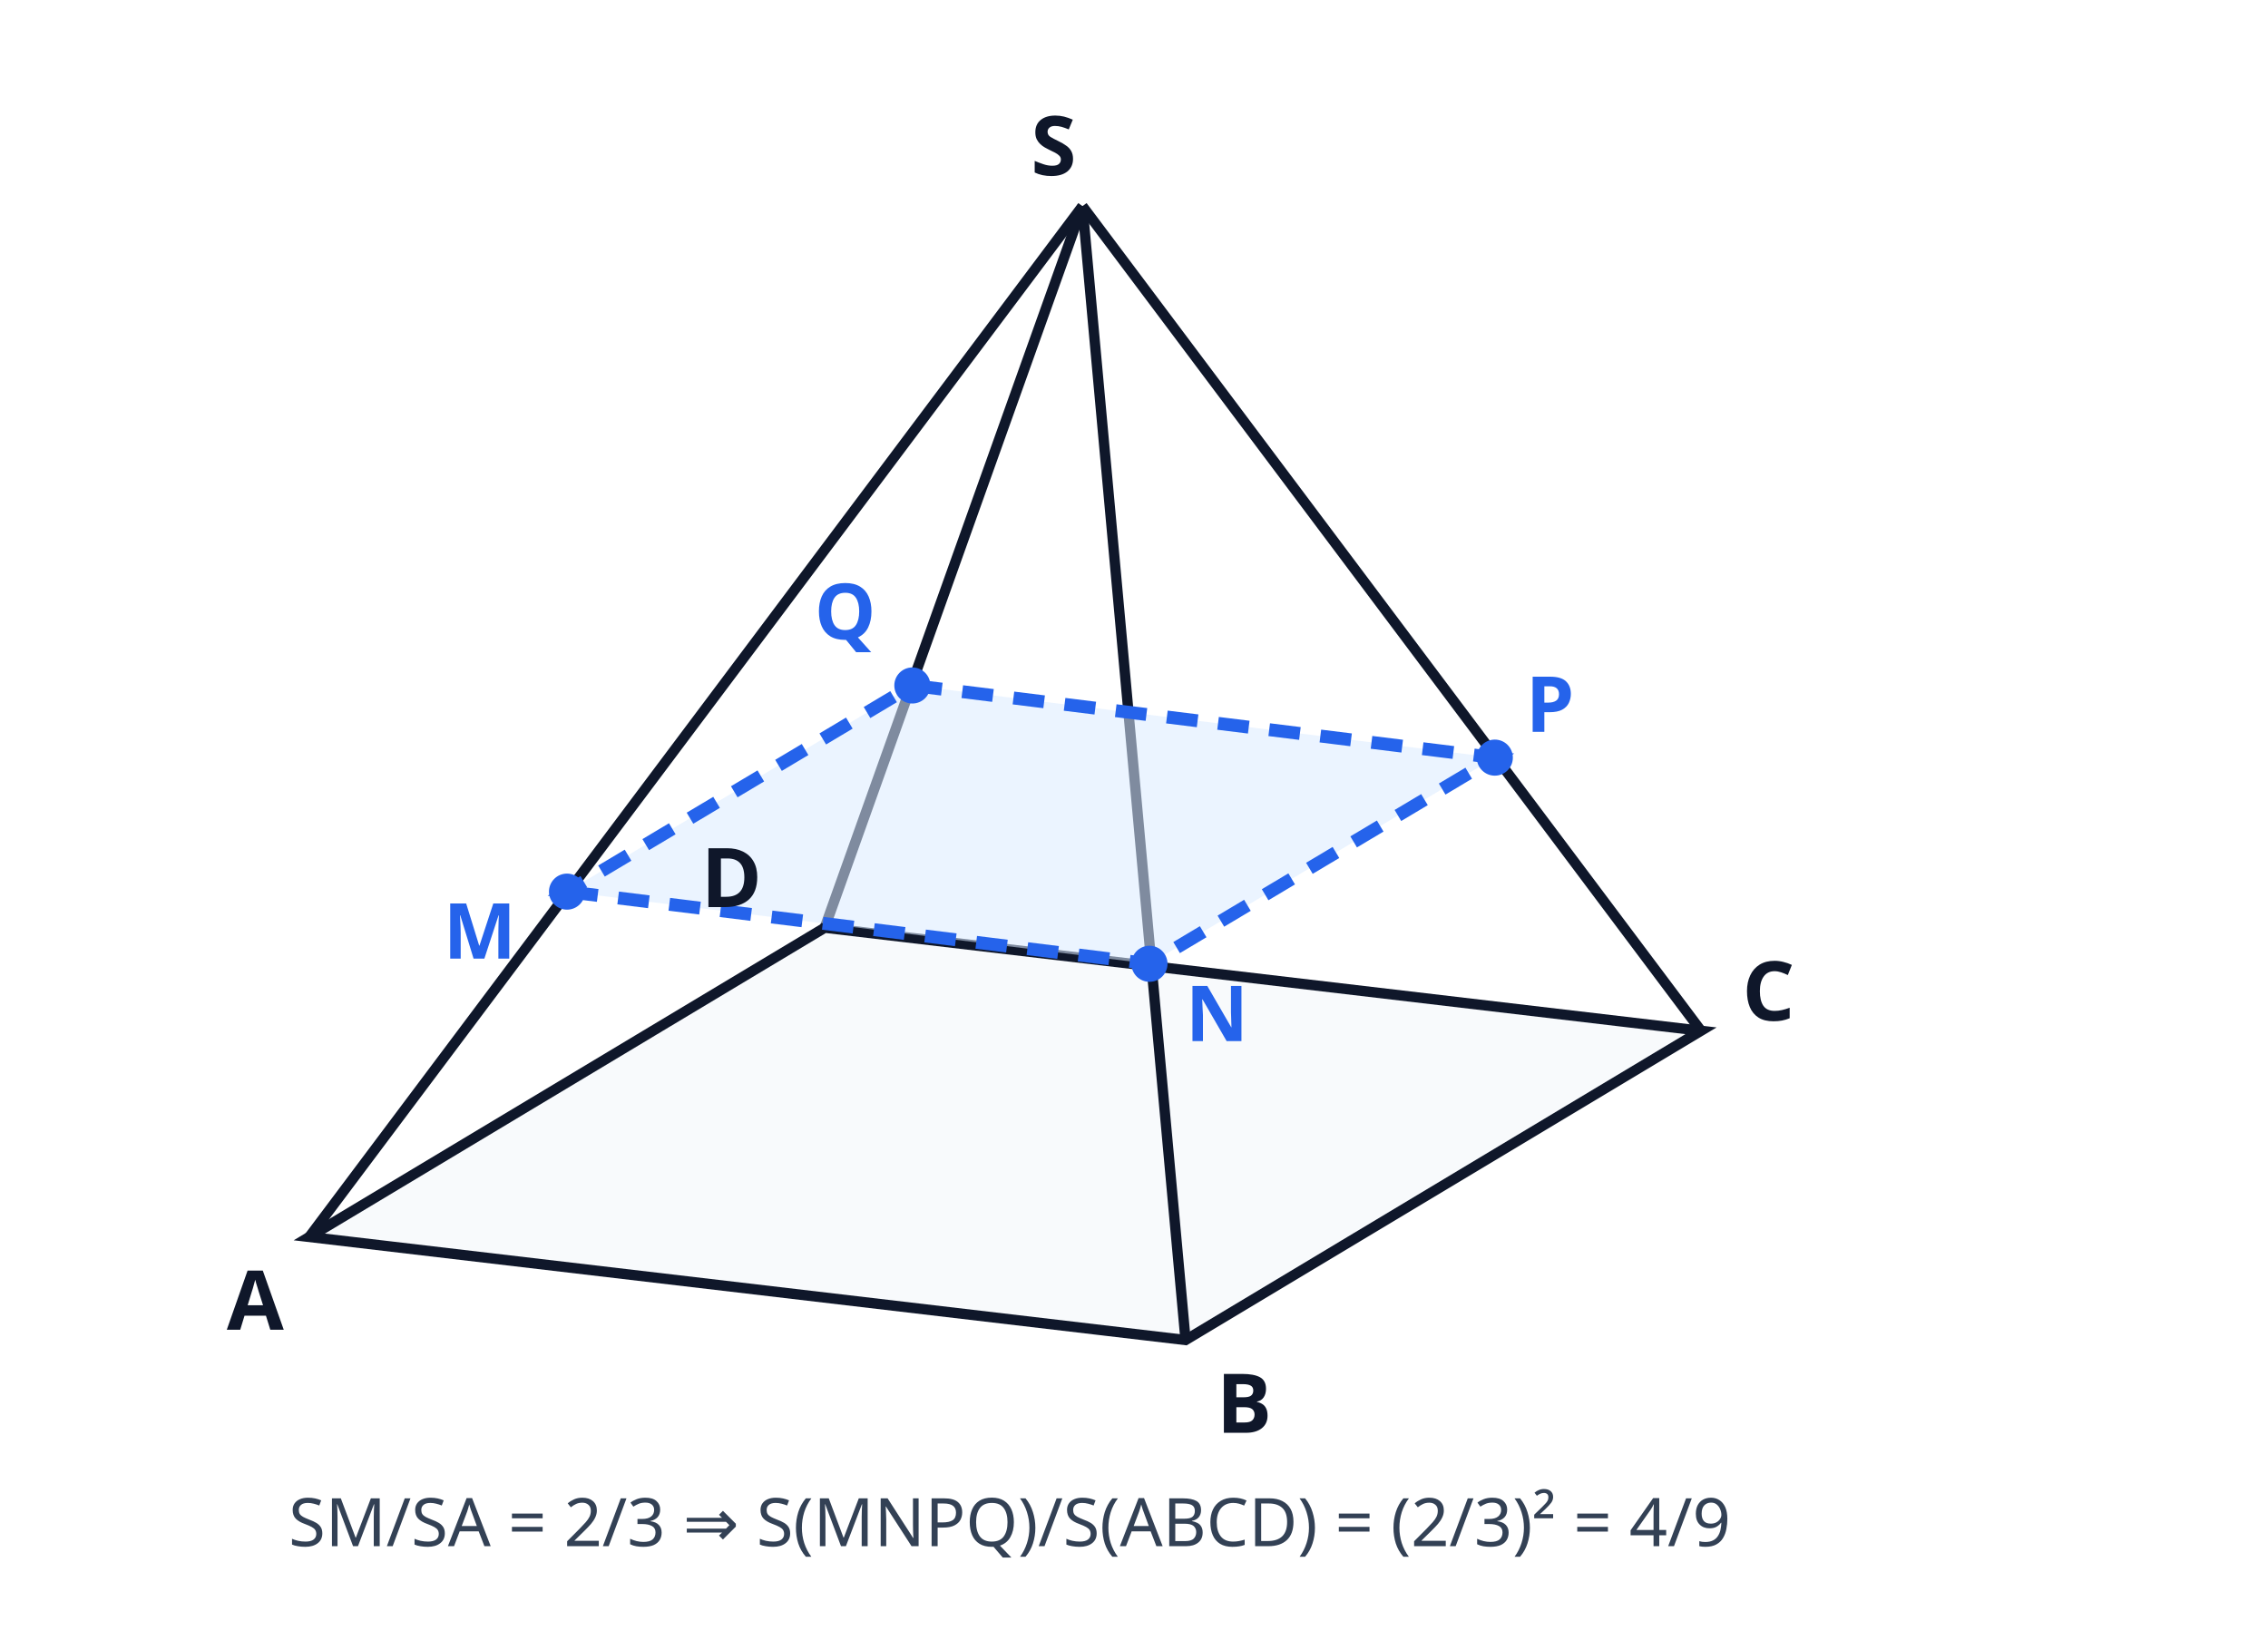
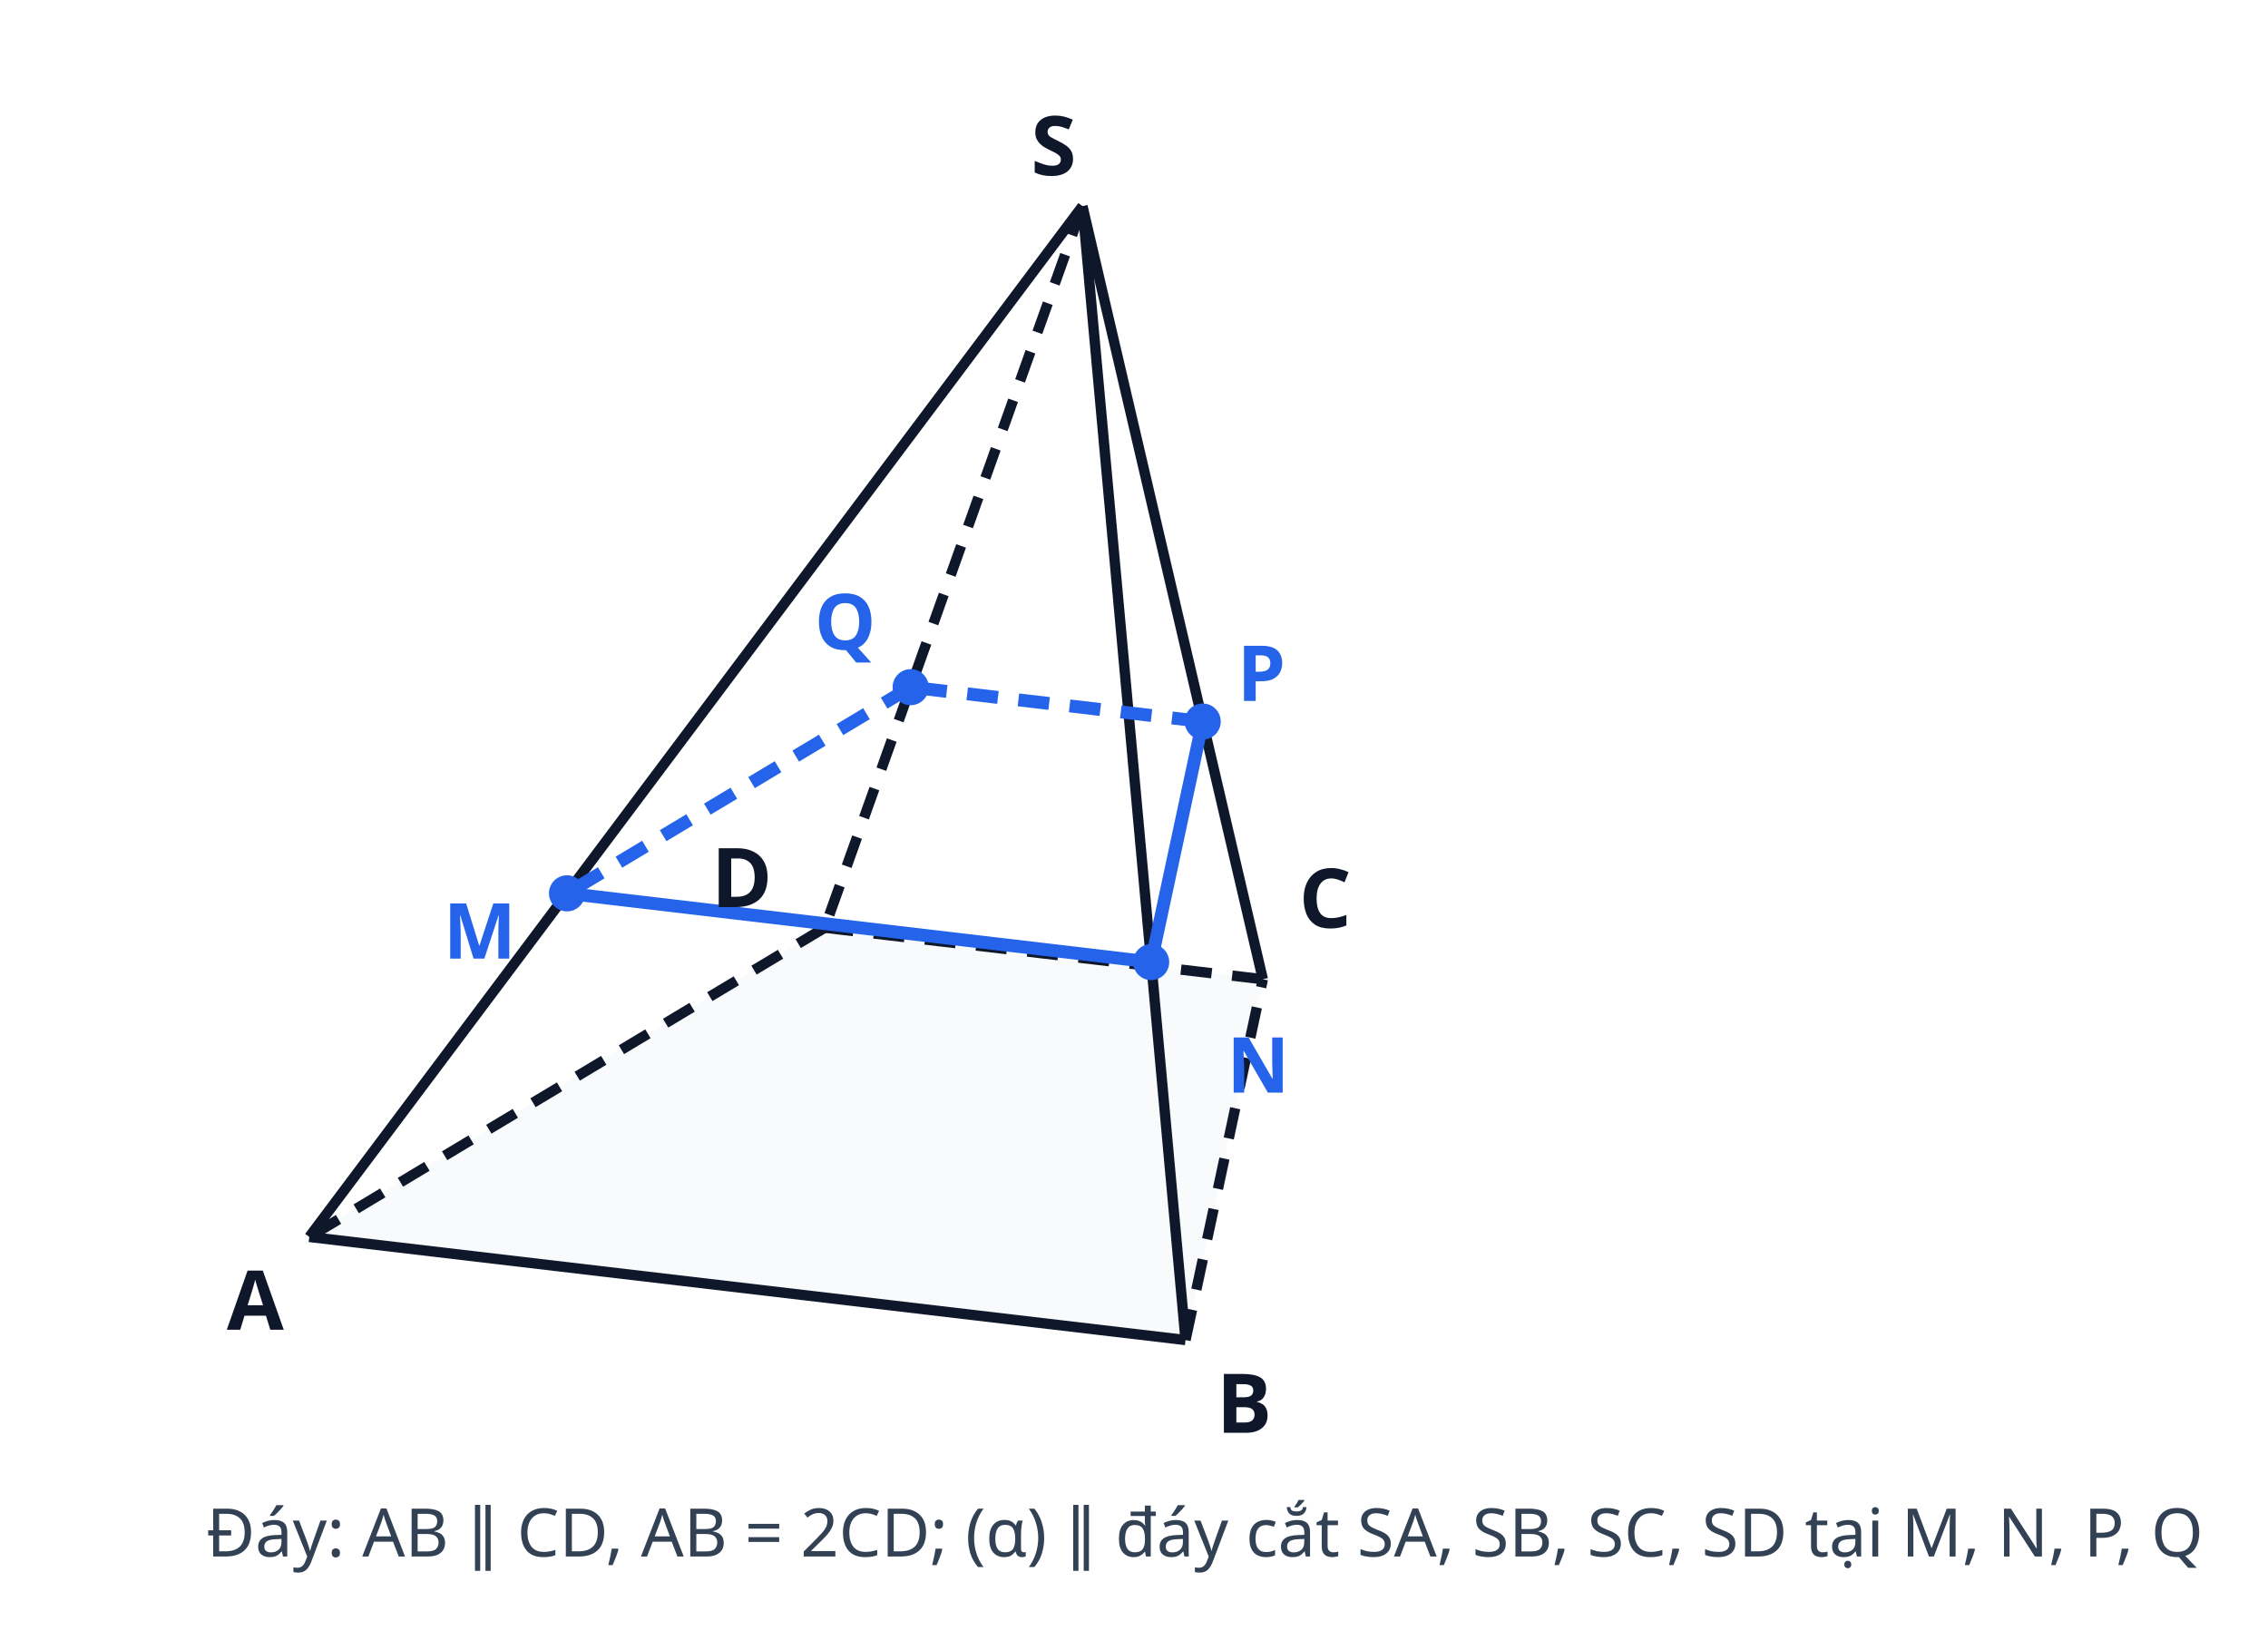
- <svg xmlns="http://www.w3.org/2000/svg" viewBox="0 0 440 320" role="img" aria-label="Chóp S.ABCD, các điểm M, N, P, Q lần lượt thỏa SM/SA = 2/3; thiết diện MNPQ song song với đáy, diện tích bằng 4/9 diện tích đáy">
-   <polygon points="60,240 230,260 330,200 160,180" fill="#f8fafc" stroke="#0f172a" stroke-width="2" />
+ <svg xmlns="http://www.w3.org/2000/svg" viewBox="0 0 440 320" role="img" aria-label="Chóp S.ABCD có đáy là hình thang AB song song CD và AB = 2CD; mặt phẳng song song đáy cắt các cạnh bên tại M, N, P, Q">
+   <polygon points="60,240 230,260 245,190 160,180" fill="#f8fafc" stroke="none" />
+   <line x1="60" y1="240" x2="230" y2="260" stroke="#0f172a" stroke-width="2" />
+   <line x1="230" y1="260" x2="245" y2="190" stroke="#0f172a" stroke-width="2" stroke-dasharray="6 4" />
+   <line x1="245" y1="190" x2="160" y2="180" stroke="#0f172a" stroke-width="2" stroke-dasharray="6 4" />
+   <line x1="160" y1="180" x2="60" y2="240" stroke="#0f172a" stroke-width="2" stroke-dasharray="6 4" />
  <line x1="210" y1="40" x2="60" y2="240" stroke="#0f172a" stroke-width="2" />
  <line x1="210" y1="40" x2="230" y2="260" stroke="#0f172a" stroke-width="2" />
-   <line x1="210" y1="40" x2="330" y2="200" stroke="#0f172a" stroke-width="2" />
-   <line x1="210" y1="40" x2="160" y2="180" stroke="#0f172a" stroke-width="2" />
-   <polygon points="110,173 223,187 290,147 177,133" fill="#dbeafe" fill-opacity="0.55" stroke="#2563eb" stroke-width="2.5" stroke-dasharray="6 4" />
-   <circle cx="110" cy="173" r="3.5" fill="#2563eb" />
-   <circle cx="223" cy="187" r="3.5" fill="#2563eb" />
-   <circle cx="290" cy="147" r="3.5" fill="#2563eb" />
-   <circle cx="177" cy="133" r="3.5" fill="#2563eb" />
+   <line x1="210" y1="40" x2="245" y2="190" stroke="#0f172a" stroke-width="2" />
+   <line x1="210" y1="40" x2="160" y2="180" stroke="#0f172a" stroke-width="2" stroke-dasharray="6 4" />
+   <line x1="110" y1="173.33" x2="223.33" y2="186.67" stroke="#2563eb" stroke-width="2.5" />
+   <line x1="223.33" y1="186.67" x2="233.33" y2="140" stroke="#2563eb" stroke-width="2.5" />
+   <line x1="233.33" y1="140" x2="176.67" y2="133.33" stroke="#2563eb" stroke-width="2.5" stroke-dasharray="6 4" />
+   <line x1="176.67" y1="133.33" x2="110" y2="173.33" stroke="#2563eb" stroke-width="2.5" stroke-dasharray="6 4" />
+   <circle cx="110" cy="173.33" r="3.5" fill="#2563eb" />
+   <circle cx="223.33" cy="186.67" r="3.5" fill="#2563eb" />
+   <circle cx="233.33" cy="140" r="3.5" fill="#2563eb" />
+   <circle cx="176.67" cy="133.33" r="3.5" fill="#2563eb" />
  <text x="200" y="34" font-size="16" font-weight="700" font-family="ui-sans-serif, system-ui, sans-serif" fill="#0f172a">S</text>
  <text x="44" y="258" font-size="16" font-weight="700" font-family="ui-sans-serif, system-ui, sans-serif" fill="#0f172a">A</text>
  <text x="236" y="278" font-size="16" font-weight="700" font-family="ui-sans-serif, system-ui, sans-serif" fill="#0f172a">B</text>
-   <text x="338" y="198" font-size="16" font-weight="700" font-family="ui-sans-serif, system-ui, sans-serif" fill="#0f172a">C</text>
-   <text x="136" y="176" font-size="16" font-weight="700" font-family="ui-sans-serif, system-ui, sans-serif" fill="#0f172a">D</text>
+   <text x="252" y="180" font-size="16" font-weight="700" font-family="ui-sans-serif, system-ui, sans-serif" fill="#0f172a">C</text>
+   <text x="138" y="176" font-size="16" font-weight="700" font-family="ui-sans-serif, system-ui, sans-serif" fill="#0f172a">D</text>
  <text x="86" y="186" font-size="15" font-weight="700" font-family="ui-sans-serif, system-ui, sans-serif" fill="#2563eb">M</text>
-   <text x="230" y="202" font-size="15" font-weight="700" font-family="ui-sans-serif, system-ui, sans-serif" fill="#2563eb">N</text>
-   <text x="296" y="142" font-size="15" font-weight="700" font-family="ui-sans-serif, system-ui, sans-serif" fill="#2563eb">P</text>
-   <text x="158" y="124" font-size="15" font-weight="700" font-family="ui-sans-serif, system-ui, sans-serif" fill="#2563eb">Q</text>
-   <text x="56" y="300" font-size="13" font-family="ui-sans-serif, system-ui, sans-serif" fill="#334155">SM/SA = 2/3 ⇒ S(MNPQ)/S(ABCD) = (2/3)² = 4/9</text>
+   <text x="238" y="212" font-size="15" font-weight="700" font-family="ui-sans-serif, system-ui, sans-serif" fill="#2563eb">N</text>
+   <text x="240" y="136" font-size="15" font-weight="700" font-family="ui-sans-serif, system-ui, sans-serif" fill="#2563eb">P</text>
+   <text x="158" y="126" font-size="15" font-weight="700" font-family="ui-sans-serif, system-ui, sans-serif" fill="#2563eb">Q</text>
+   <text x="40" y="302" font-size="13" font-family="ui-sans-serif, system-ui, sans-serif" fill="#334155">Đáy: AB ∥ CD, AB = 2CD; (α) ∥ đáy cắt SA, SB, SC, SD tại M, N, P, Q</text>
</svg>
